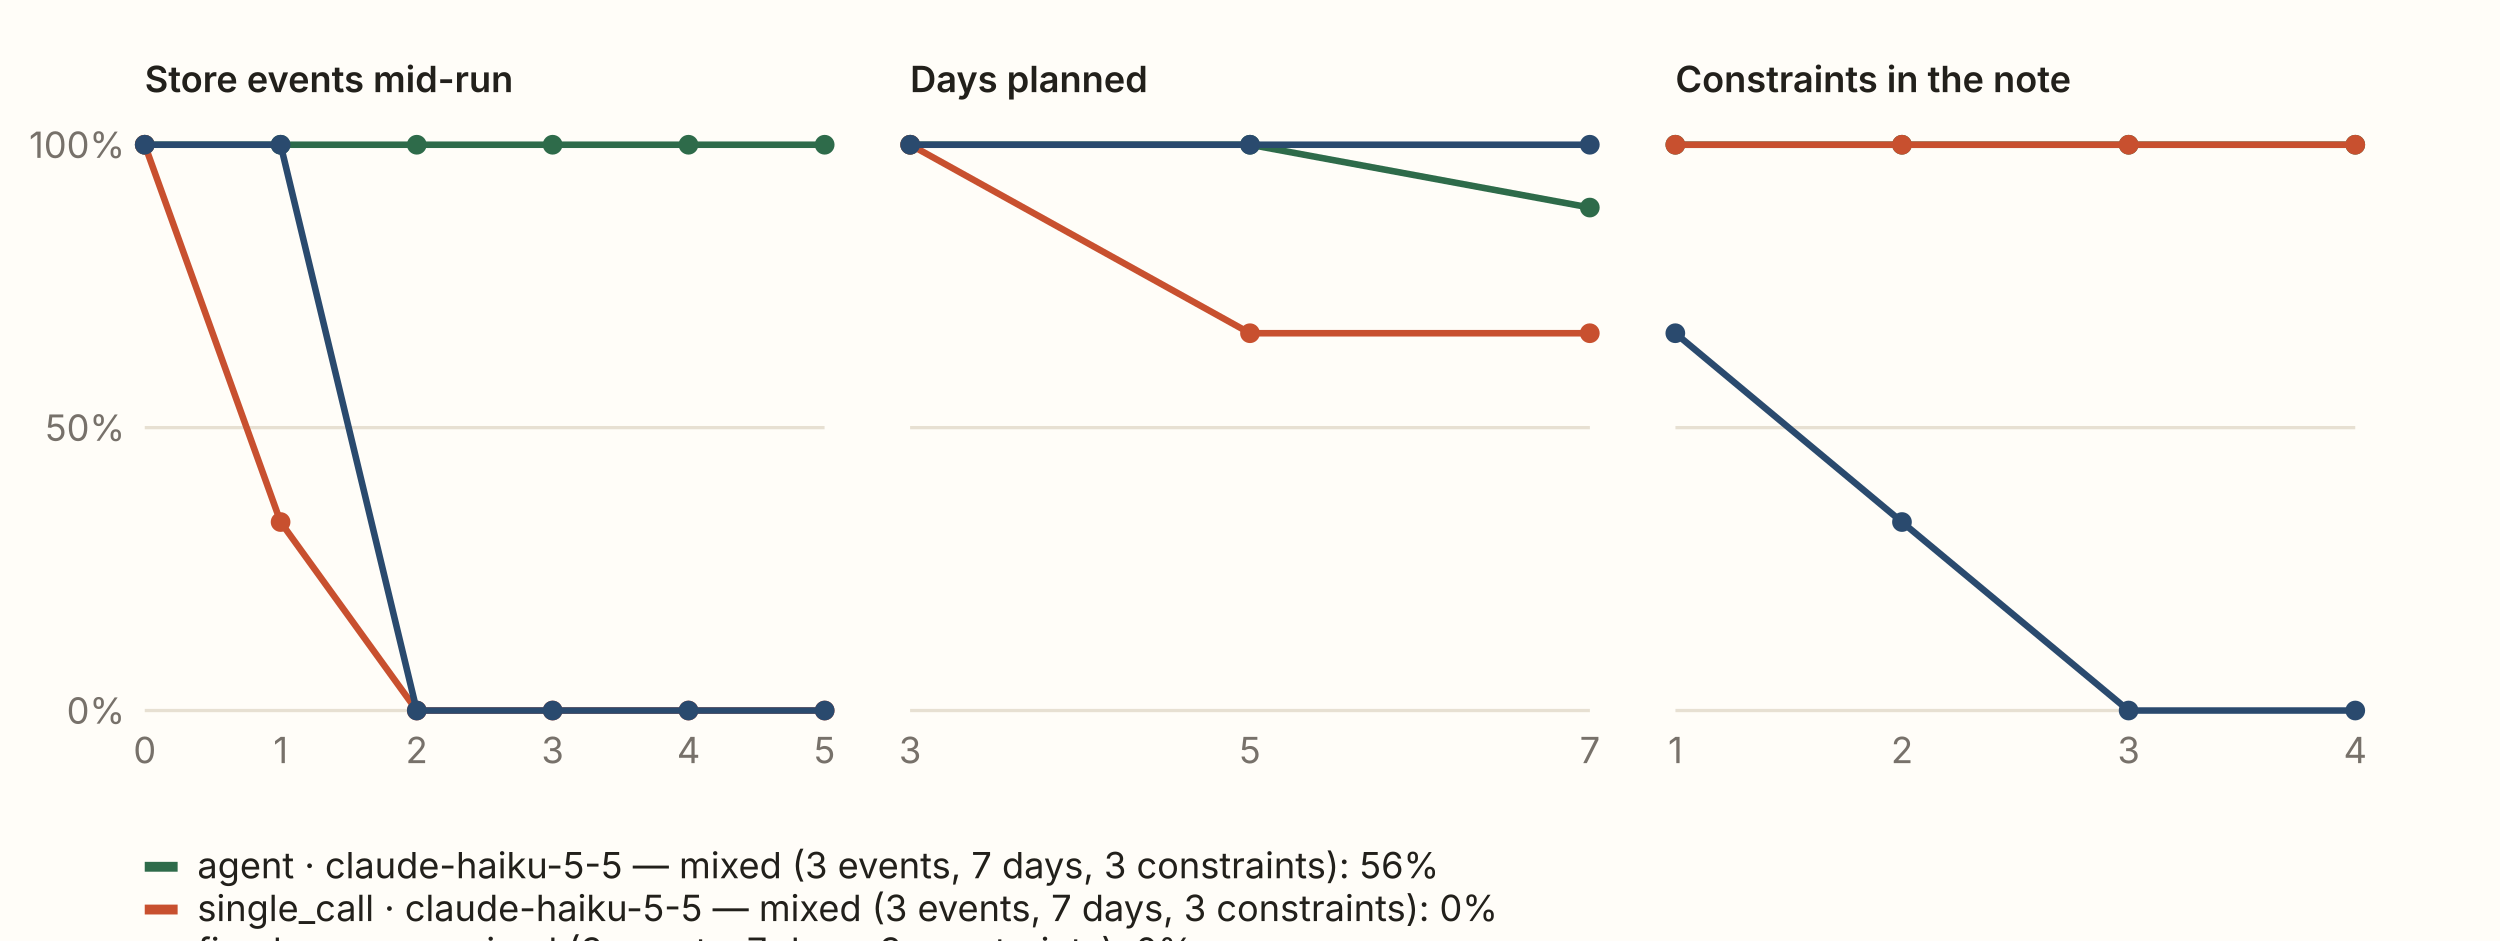
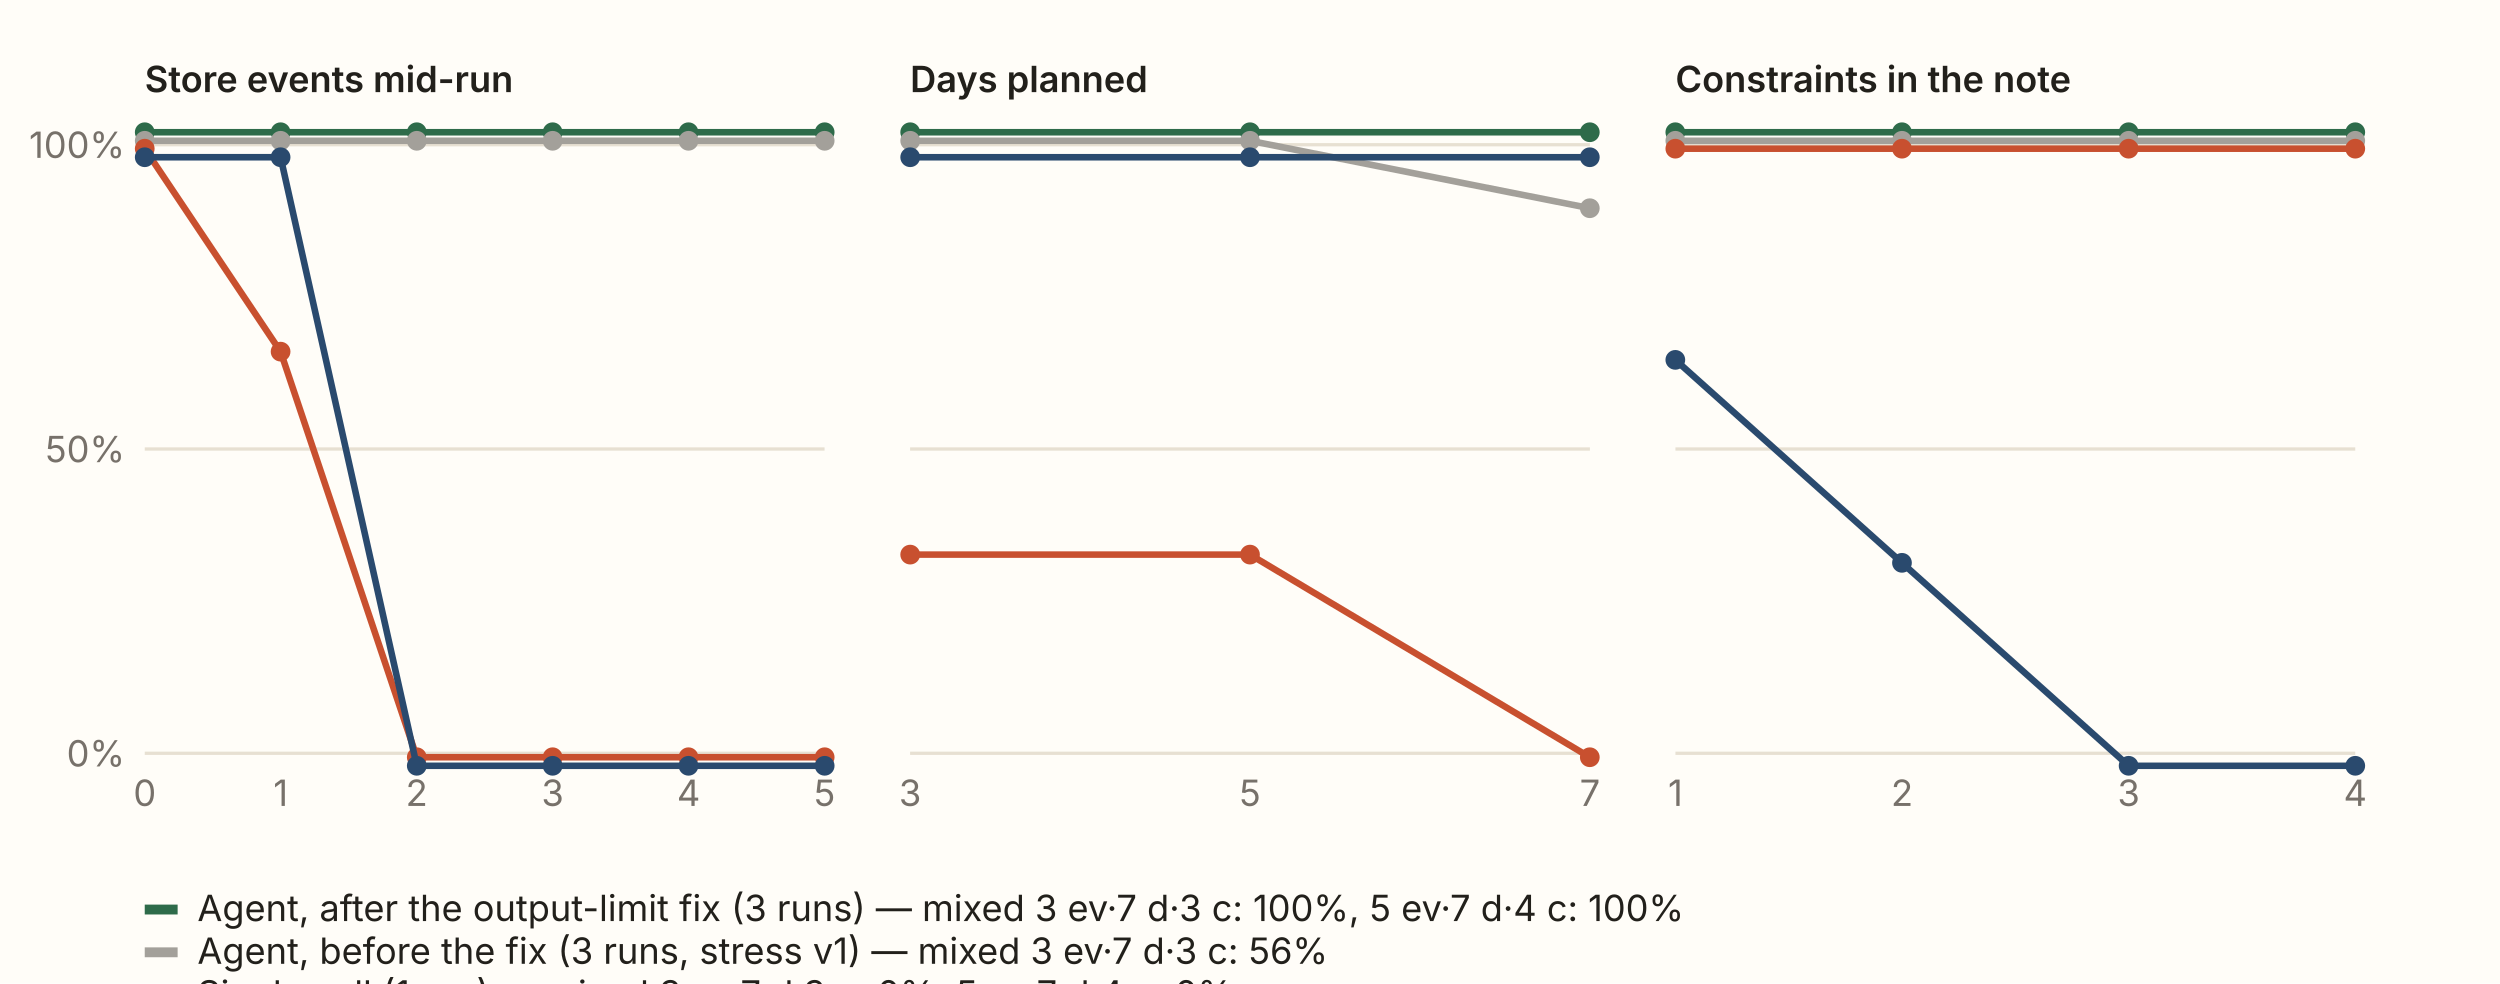
- <svg xmlns="http://www.w3.org/2000/svg" viewBox="0 0 760 286" font-family="Inter, Arial, sans-serif" font-size="11">
+ <svg xmlns="http://www.w3.org/2000/svg" viewBox="0 0 760 299" font-family="Inter, Arial, sans-serif" font-size="11">
  <rect width="100%" height="100%" fill="#fffdf8" />
  <text x="44.0" y="28" font-weight="600" fill="#22201b">Store events mid-run</text>
-   <line x1="44.0" x2="250.667" y1="216" y2="216" stroke="#e7e0d2" />
-   <text x="38.0" y="220" text-anchor="end" fill="#77716a">0%</text>
-   <line x1="44.0" x2="250.667" y1="130.0" y2="130.0" stroke="#e7e0d2" />
-   <text x="38.0" y="134.0" text-anchor="end" fill="#77716a">50%</text>
+   <line x1="44.0" x2="250.667" y1="229" y2="229" stroke="#e7e0d2" />
+   <text x="38.0" y="233" text-anchor="end" fill="#77716a">0%</text>
+   <line x1="44.0" x2="250.667" y1="136.5" y2="136.5" stroke="#e7e0d2" />
+   <text x="38.0" y="140.5" text-anchor="end" fill="#77716a">50%</text>
  <line x1="44.0" x2="250.667" y1="44" y2="44" stroke="#e7e0d2" />
  <text x="38.0" y="48" text-anchor="end" fill="#77716a">100%</text>
-   <text x="44.0" y="232" text-anchor="middle" fill="#77716a">0</text>
-   <text x="85.333" y="232" text-anchor="middle" fill="#77716a">1</text>
-   <text x="126.667" y="232" text-anchor="middle" fill="#77716a">2</text>
-   <text x="168.0" y="232" text-anchor="middle" fill="#77716a">3</text>
-   <text x="209.333" y="232" text-anchor="middle" fill="#77716a">4</text>
-   <text x="250.667" y="232" text-anchor="middle" fill="#77716a">5</text>
-   <polyline fill="none" stroke="#2e6b4a" stroke-width="2" points="44.0,44.0 85.3,44.0 126.7,44.0 168.0,44.0 209.3,44.0 250.7,44.0" />
-   <circle cx="44.0" cy="44.0" r="3" fill="#2e6b4a" />
-   <circle cx="85.3" cy="44.0" r="3" fill="#2e6b4a" />
-   <circle cx="126.7" cy="44.0" r="3" fill="#2e6b4a" />
-   <circle cx="168.0" cy="44.0" r="3" fill="#2e6b4a" />
-   <circle cx="209.3" cy="44.0" r="3" fill="#2e6b4a" />
-   <circle cx="250.7" cy="44.0" r="3" fill="#2e6b4a" />
-   <polyline fill="none" stroke="#c8502f" stroke-width="2" points="44.0,44.0 85.3,158.7 126.7,216.0 168.0,216.0 209.3,216.0 250.7,216.0" />
-   <circle cx="44.0" cy="44.0" r="3" fill="#c8502f" />
-   <circle cx="85.3" cy="158.7" r="3" fill="#c8502f" />
-   <circle cx="126.7" cy="216.0" r="3" fill="#c8502f" />
-   <circle cx="168.0" cy="216.0" r="3" fill="#c8502f" />
-   <circle cx="209.3" cy="216.0" r="3" fill="#c8502f" />
-   <circle cx="250.7" cy="216.0" r="3" fill="#c8502f" />
-   <polyline fill="none" stroke="#2a4a6e" stroke-width="2" points="44.0,44.0 85.3,44.0 126.7,216.0 168.0,216.0 209.3,216.0 250.7,216.0" />
-   <circle cx="44.0" cy="44.0" r="3" fill="#2a4a6e" />
-   <circle cx="85.3" cy="44.0" r="3" fill="#2a4a6e" />
-   <circle cx="126.7" cy="216.0" r="3" fill="#2a4a6e" />
-   <circle cx="168.0" cy="216.0" r="3" fill="#2a4a6e" />
-   <circle cx="209.3" cy="216.0" r="3" fill="#2a4a6e" />
-   <circle cx="250.7" cy="216.0" r="3" fill="#2a4a6e" />
+   <text x="44.0" y="245" text-anchor="middle" fill="#77716a">0</text>
+   <text x="85.333" y="245" text-anchor="middle" fill="#77716a">1</text>
+   <text x="126.667" y="245" text-anchor="middle" fill="#77716a">2</text>
+   <text x="168.0" y="245" text-anchor="middle" fill="#77716a">3</text>
+   <text x="209.333" y="245" text-anchor="middle" fill="#77716a">4</text>
+   <text x="250.667" y="245" text-anchor="middle" fill="#77716a">5</text>
+   <polyline fill="none" stroke="#2e6b4a" stroke-width="2" points="44.0,40.2 85.3,40.2 126.7,40.2 168.0,40.2 209.3,40.2 250.7,40.2" />
+   <circle cx="44.0" cy="40.2" r="3" fill="#2e6b4a" />
+   <circle cx="85.3" cy="40.2" r="3" fill="#2e6b4a" />
+   <circle cx="126.7" cy="40.2" r="3" fill="#2e6b4a" />
+   <circle cx="168.0" cy="40.2" r="3" fill="#2e6b4a" />
+   <circle cx="209.3" cy="40.2" r="3" fill="#2e6b4a" />
+   <circle cx="250.7" cy="40.2" r="3" fill="#2e6b4a" />
+   <polyline fill="none" stroke="#a3a09a" stroke-width="2" points="44.0,42.8 85.3,42.8 126.7,42.8 168.0,42.8 209.3,42.8 250.7,42.8" />
+   <circle cx="44.0" cy="42.8" r="3" fill="#a3a09a" />
+   <circle cx="85.3" cy="42.8" r="3" fill="#a3a09a" />
+   <circle cx="126.7" cy="42.8" r="3" fill="#a3a09a" />
+   <circle cx="168.0" cy="42.8" r="3" fill="#a3a09a" />
+   <circle cx="209.3" cy="42.8" r="3" fill="#a3a09a" />
+   <circle cx="250.7" cy="42.8" r="3" fill="#a3a09a" />
+   <polyline fill="none" stroke="#c8502f" stroke-width="2" points="44.0,45.2 85.3,106.9 126.7,230.2 168.0,230.2 209.3,230.2 250.7,230.2" />
+   <circle cx="44.0" cy="45.2" r="3" fill="#c8502f" />
+   <circle cx="85.3" cy="106.9" r="3" fill="#c8502f" />
+   <circle cx="126.7" cy="230.2" r="3" fill="#c8502f" />
+   <circle cx="168.0" cy="230.2" r="3" fill="#c8502f" />
+   <circle cx="209.3" cy="230.2" r="3" fill="#c8502f" />
+   <circle cx="250.7" cy="230.2" r="3" fill="#c8502f" />
+   <polyline fill="none" stroke="#2a4a6e" stroke-width="2" points="44.0,47.8 85.3,47.8 126.7,232.8 168.0,232.8 209.3,232.8 250.7,232.8" />
+   <circle cx="44.0" cy="47.8" r="3" fill="#2a4a6e" />
+   <circle cx="85.3" cy="47.8" r="3" fill="#2a4a6e" />
+   <circle cx="126.7" cy="232.8" r="3" fill="#2a4a6e" />
+   <circle cx="168.0" cy="232.8" r="3" fill="#2a4a6e" />
+   <circle cx="209.3" cy="232.8" r="3" fill="#2a4a6e" />
+   <circle cx="250.7" cy="232.8" r="3" fill="#2a4a6e" />
  <text x="276.667" y="28" font-weight="600" fill="#22201b">Days planned</text>
-   <line x1="276.667" x2="483.333" y1="216" y2="216" stroke="#e7e0d2" />
-   <line x1="276.667" x2="483.333" y1="130.0" y2="130.0" stroke="#e7e0d2" />
+   <line x1="276.667" x2="483.333" y1="229" y2="229" stroke="#e7e0d2" />
+   <line x1="276.667" x2="483.333" y1="136.5" y2="136.5" stroke="#e7e0d2" />
  <line x1="276.667" x2="483.333" y1="44" y2="44" stroke="#e7e0d2" />
-   <text x="276.667" y="232" text-anchor="middle" fill="#77716a">3</text>
-   <text x="380" y="232" text-anchor="middle" fill="#77716a">5</text>
-   <text x="483.333" y="232" text-anchor="middle" fill="#77716a">7</text>
-   <polyline fill="none" stroke="#2e6b4a" stroke-width="2" points="276.7,44.0 380.0,44.0 483.3,63.1" />
-   <circle cx="276.7" cy="44.0" r="3" fill="#2e6b4a" />
-   <circle cx="380.0" cy="44.0" r="3" fill="#2e6b4a" />
-   <circle cx="483.3" cy="63.1" r="3" fill="#2e6b4a" />
-   <polyline fill="none" stroke="#c8502f" stroke-width="2" points="276.7,44.0 380.0,101.3 483.3,101.3" />
-   <circle cx="276.7" cy="44.0" r="3" fill="#c8502f" />
-   <circle cx="380.0" cy="101.3" r="3" fill="#c8502f" />
-   <circle cx="483.3" cy="101.3" r="3" fill="#c8502f" />
-   <polyline fill="none" stroke="#2a4a6e" stroke-width="2" points="276.7,44.0 380.0,44.0 483.3,44.0" />
-   <circle cx="276.7" cy="44.0" r="3" fill="#2a4a6e" />
-   <circle cx="380.0" cy="44.0" r="3" fill="#2a4a6e" />
-   <circle cx="483.3" cy="44.0" r="3" fill="#2a4a6e" />
+   <text x="276.667" y="245" text-anchor="middle" fill="#77716a">3</text>
+   <text x="380" y="245" text-anchor="middle" fill="#77716a">5</text>
+   <text x="483.333" y="245" text-anchor="middle" fill="#77716a">7</text>
+   <polyline fill="none" stroke="#2e6b4a" stroke-width="2" points="276.7,40.2 380.0,40.2 483.3,40.2" />
+   <circle cx="276.7" cy="40.2" r="3" fill="#2e6b4a" />
+   <circle cx="380.0" cy="40.2" r="3" fill="#2e6b4a" />
+   <circle cx="483.3" cy="40.2" r="3" fill="#2e6b4a" />
+   <polyline fill="none" stroke="#a3a09a" stroke-width="2" points="276.7,42.8 380.0,42.8 483.3,63.3" />
+   <circle cx="276.7" cy="42.8" r="3" fill="#a3a09a" />
+   <circle cx="380.0" cy="42.8" r="3" fill="#a3a09a" />
+   <circle cx="483.3" cy="63.3" r="3" fill="#a3a09a" />
+   <polyline fill="none" stroke="#c8502f" stroke-width="2" points="276.7,168.6 380.0,168.6 483.3,230.2" />
+   <circle cx="276.7" cy="168.6" r="3" fill="#c8502f" />
+   <circle cx="380.0" cy="168.6" r="3" fill="#c8502f" />
+   <circle cx="483.3" cy="230.2" r="3" fill="#c8502f" />
+   <polyline fill="none" stroke="#2a4a6e" stroke-width="2" points="276.7,47.8 380.0,47.8 483.3,47.8" />
+   <circle cx="276.7" cy="47.8" r="3" fill="#2a4a6e" />
+   <circle cx="380.0" cy="47.8" r="3" fill="#2a4a6e" />
+   <circle cx="483.3" cy="47.8" r="3" fill="#2a4a6e" />
  <text x="509.333" y="28" font-weight="600" fill="#22201b">Constraints in the note</text>
-   <line x1="509.333" x2="716.0" y1="216" y2="216" stroke="#e7e0d2" />
-   <line x1="509.333" x2="716.0" y1="130.0" y2="130.0" stroke="#e7e0d2" />
+   <line x1="509.333" x2="716.0" y1="229" y2="229" stroke="#e7e0d2" />
+   <line x1="509.333" x2="716.0" y1="136.5" y2="136.5" stroke="#e7e0d2" />
  <line x1="509.333" x2="716.0" y1="44" y2="44" stroke="#e7e0d2" />
-   <text x="509.333" y="232" text-anchor="middle" fill="#77716a">1</text>
-   <text x="578.222" y="232" text-anchor="middle" fill="#77716a">2</text>
-   <text x="647.111" y="232" text-anchor="middle" fill="#77716a">3</text>
-   <text x="716.0" y="232" text-anchor="middle" fill="#77716a">4</text>
-   <polyline fill="none" stroke="#2e6b4a" stroke-width="2" points="509.3,44.0 578.2,44.0 647.1,44.0 716.0,44.0" />
-   <circle cx="509.3" cy="44.0" r="3" fill="#2e6b4a" />
-   <circle cx="578.2" cy="44.0" r="3" fill="#2e6b4a" />
-   <circle cx="647.1" cy="44.0" r="3" fill="#2e6b4a" />
-   <circle cx="716.0" cy="44.0" r="3" fill="#2e6b4a" />
-   <polyline fill="none" stroke="#c8502f" stroke-width="2" points="509.3,44.0 578.2,44.0 647.1,44.0 716.0,44.0" />
-   <circle cx="509.3" cy="44.0" r="3" fill="#c8502f" />
-   <circle cx="578.2" cy="44.0" r="3" fill="#c8502f" />
-   <circle cx="647.1" cy="44.0" r="3" fill="#c8502f" />
-   <circle cx="716.0" cy="44.0" r="3" fill="#c8502f" />
-   <polyline fill="none" stroke="#2a4a6e" stroke-width="2" points="509.3,101.3 578.2,158.7 647.1,216.0 716.0,216.0" />
-   <circle cx="509.3" cy="101.3" r="3" fill="#2a4a6e" />
-   <circle cx="578.2" cy="158.7" r="3" fill="#2a4a6e" />
-   <circle cx="647.1" cy="216.0" r="3" fill="#2a4a6e" />
-   <circle cx="716.0" cy="216.0" r="3" fill="#2a4a6e" />
-   <rect x="44" y="262" width="10" height="3" fill="#2e6b4a" />
-   <text x="60" y="267" fill="#22201b">agent · claude-haiku-5-5 — mixed (3 events, 7 days, 3 constraints): 56%</text>
-   <rect x="44" y="275" width="10" height="3" fill="#c8502f" />
-   <text x="60" y="280" fill="#22201b">single_call · claude-haiku-5-5 — mixed (3 events, 7 days, 3 constraints): 0%</text>
-   <rect x="44" y="288" width="10" height="3" fill="#2a4a6e" />
-   <text x="60" y="293" fill="#22201b">fixed · none — mixed (3 events, 7 days, 3 constraints): 0%</text>
+   <text x="509.333" y="245" text-anchor="middle" fill="#77716a">1</text>
+   <text x="578.222" y="245" text-anchor="middle" fill="#77716a">2</text>
+   <text x="647.111" y="245" text-anchor="middle" fill="#77716a">3</text>
+   <text x="716.0" y="245" text-anchor="middle" fill="#77716a">4</text>
+   <polyline fill="none" stroke="#2e6b4a" stroke-width="2" points="509.3,40.2 578.2,40.2 647.1,40.2 716.0,40.2" />
+   <circle cx="509.3" cy="40.2" r="3" fill="#2e6b4a" />
+   <circle cx="578.2" cy="40.2" r="3" fill="#2e6b4a" />
+   <circle cx="647.1" cy="40.2" r="3" fill="#2e6b4a" />
+   <circle cx="716.0" cy="40.2" r="3" fill="#2e6b4a" />
+   <polyline fill="none" stroke="#a3a09a" stroke-width="2" points="509.3,42.8 578.2,42.8 647.1,42.8 716.0,42.8" />
+   <circle cx="509.3" cy="42.8" r="3" fill="#a3a09a" />
+   <circle cx="578.2" cy="42.8" r="3" fill="#a3a09a" />
+   <circle cx="647.1" cy="42.8" r="3" fill="#a3a09a" />
+   <circle cx="716.0" cy="42.8" r="3" fill="#a3a09a" />
+   <polyline fill="none" stroke="#c8502f" stroke-width="2" points="509.3,45.2 578.2,45.2 647.1,45.2 716.0,45.2" />
+   <circle cx="509.3" cy="45.2" r="3" fill="#c8502f" />
+   <circle cx="578.2" cy="45.2" r="3" fill="#c8502f" />
+   <circle cx="647.1" cy="45.2" r="3" fill="#c8502f" />
+   <circle cx="716.0" cy="45.2" r="3" fill="#c8502f" />
+   <polyline fill="none" stroke="#2a4a6e" stroke-width="2" points="509.3,109.4 578.2,171.1 647.1,232.8 716.0,232.8" />
+   <circle cx="509.3" cy="109.4" r="3" fill="#2a4a6e" />
+   <circle cx="578.2" cy="171.1" r="3" fill="#2a4a6e" />
+   <circle cx="647.1" cy="232.8" r="3" fill="#2a4a6e" />
+   <circle cx="716.0" cy="232.8" r="3" fill="#2a4a6e" />
+   <rect x="44" y="275" width="10" height="3" fill="#2e6b4a" />
+   <text x="60" y="280" fill="#22201b">Agent, after the output-limit fix (3 runs) — mixed 3 ev·7 d·3 c: 100%, 5 ev·7 d·4 c: 100%</text>
+   <rect x="44" y="288" width="10" height="3" fill="#a3a09a" />
+   <text x="60" y="293" fill="#22201b">Agent, before the fix (3 runs, stress v1) — mixed 3 ev·7 d·3 c: 56%</text>
+   <rect x="44" y="301" width="10" height="3" fill="#c8502f" />
+   <text x="60" y="306" fill="#22201b">Single call (1 run) — mixed 3 ev·7 d·3 c: 0%, 5 ev·7 d·4 c: 0%</text>
+   <rect x="44" y="314" width="10" height="3" fill="#2a4a6e" />
+   <text x="60" y="319" fill="#22201b">Fixed planner (1 run) — mixed 3 ev·7 d·3 c: 0%, 5 ev·7 d·4 c: 0%</text>
</svg>
